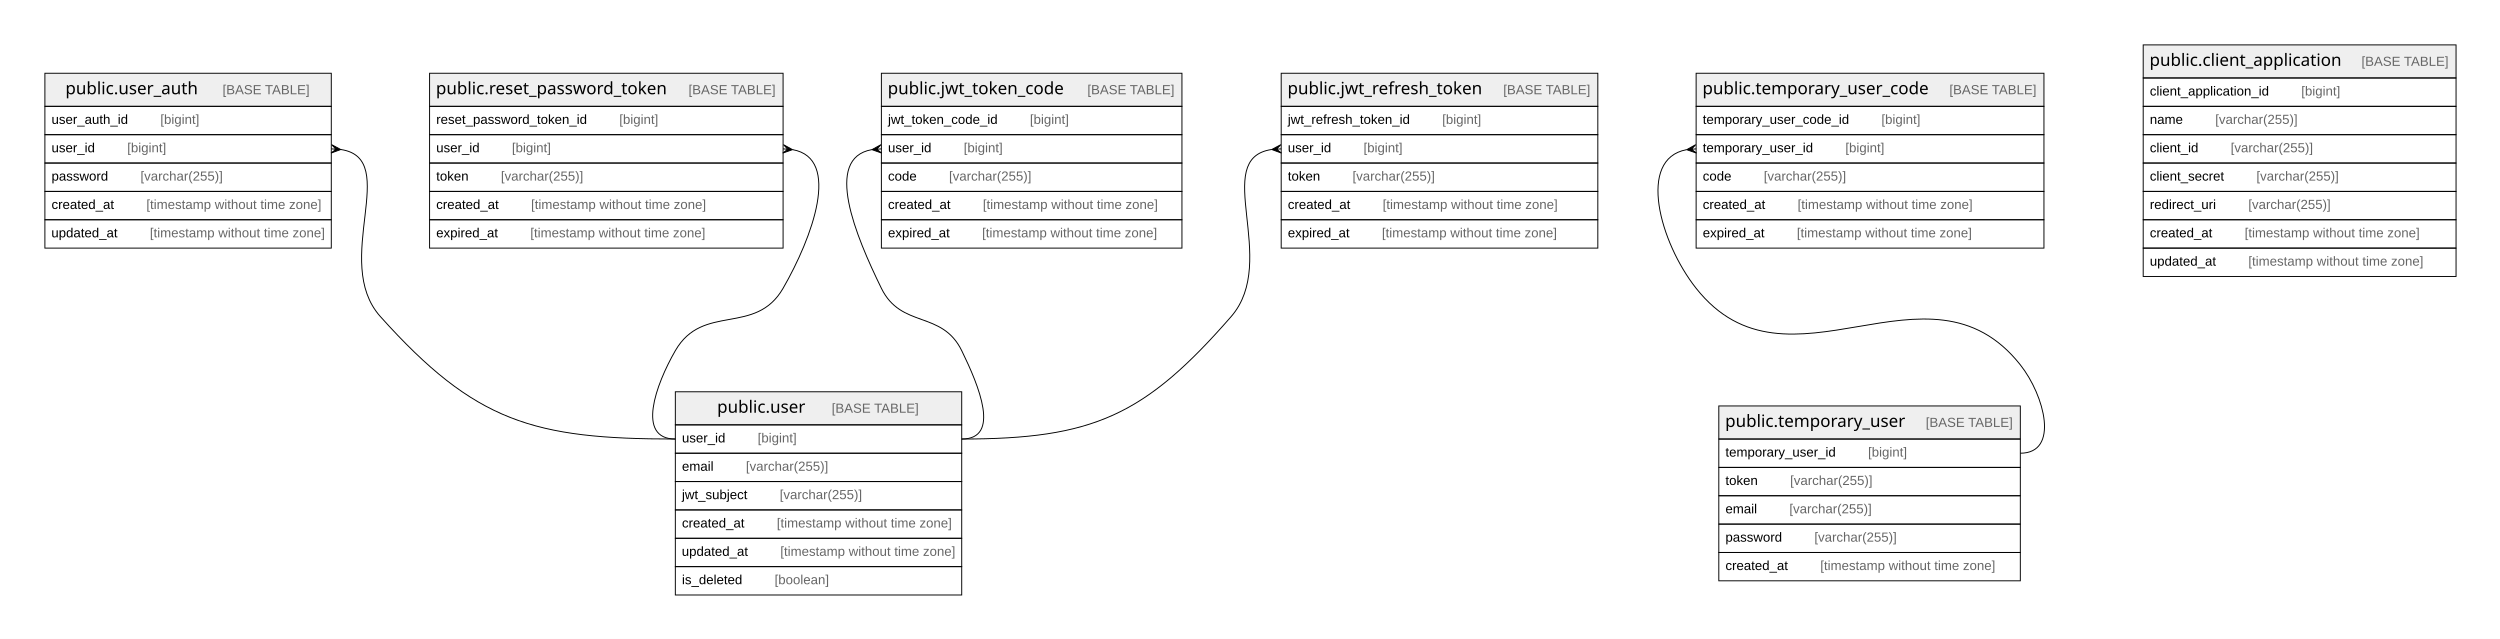
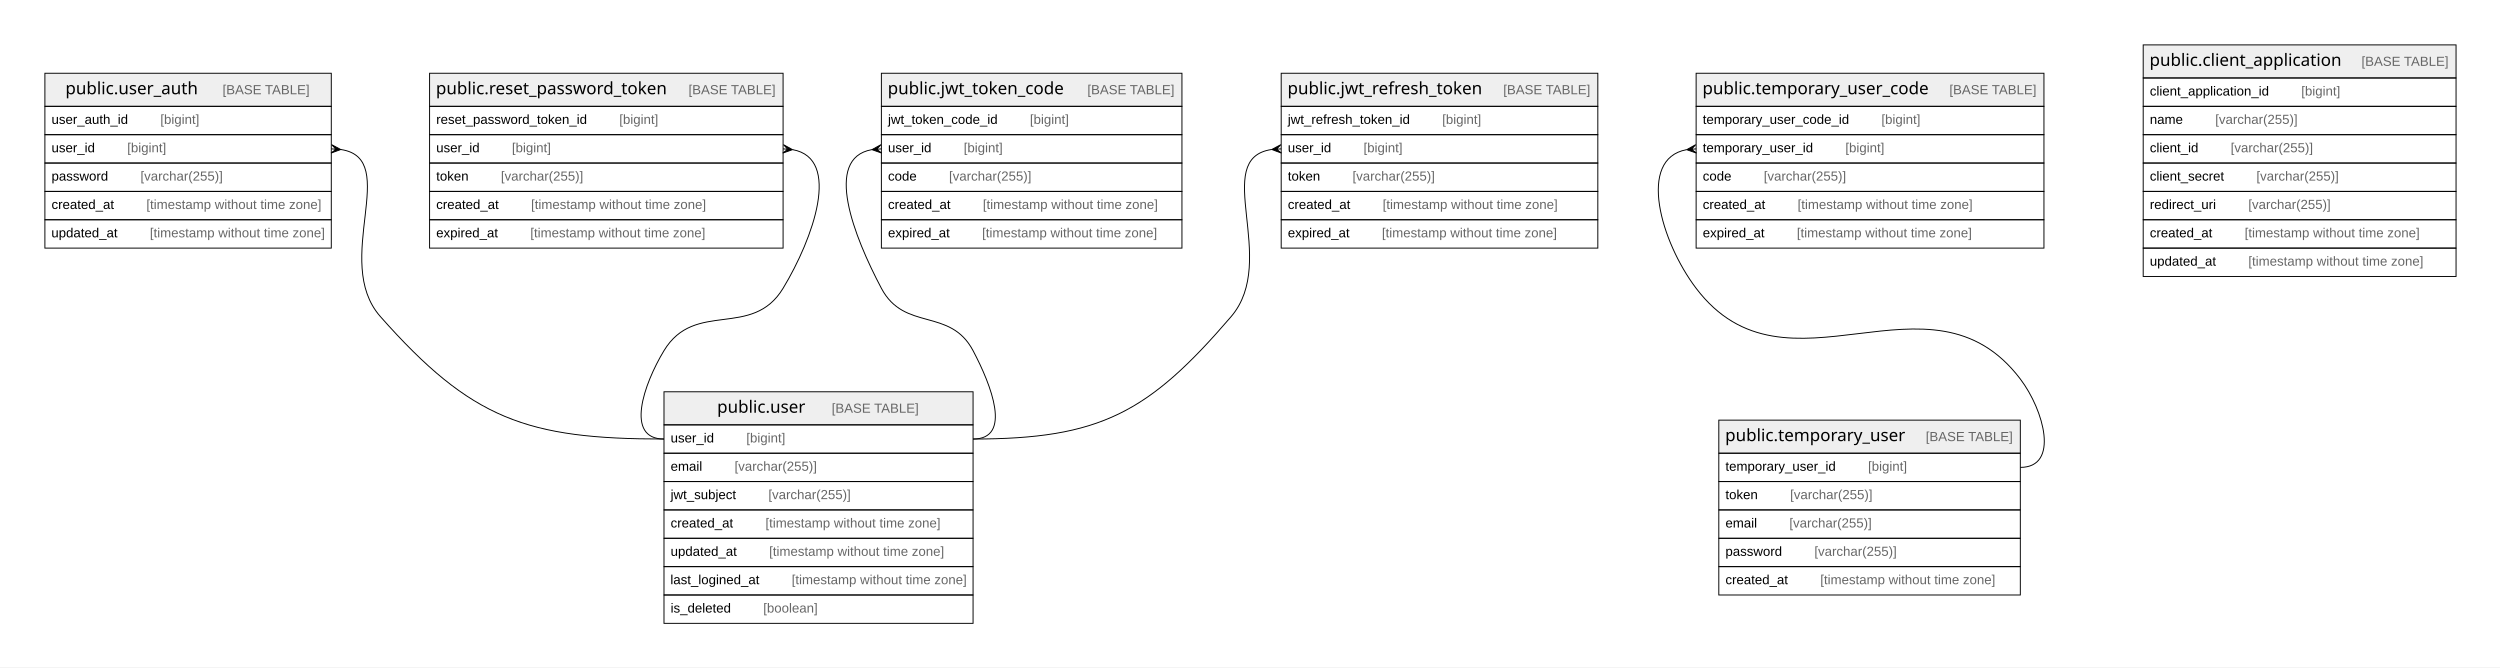
- <svg xmlns="http://www.w3.org/2000/svg" width="2645pt" height="676pt" viewBox="0.00 0.00 2645.00 676.00">
-   <g id="graph0" class="graph" transform="scale(1 1) rotate(0) translate(4 672)">
-     <polygon fill="#ffffff" stroke="transparent" points="-4,4 -4,-672 2641,-672 2641,4 -4,4" />
+ <svg xmlns="http://www.w3.org/2000/svg" width="2645pt" height="706pt" viewBox="0.00 0.00 2645.00 706.00">
+   <g id="graph0" class="graph" transform="scale(1 1) rotate(0) translate(4 702)">
+     <polygon fill="#ffffff" stroke="transparent" points="-4,4 -4,-702 2641,-702 2641,4 -4,4" />
    <g id="node1" class="node">
-       <polygon fill="#efefef" stroke="transparent" points="710.5,-222.5 710.5,-257.5 1013.5,-257.5 1013.5,-222.5 710.5,-222.5" />
-       <polygon fill="none" stroke="#000000" points="710.5,-222.5 710.5,-257.5 1013.5,-257.5 1013.5,-222.5 710.5,-222.5" />
-       <text text-anchor="start" x="754.709" y="-235.3" font-family="Arial Bold" font-size="18.00" fill="#000000">public.user</text>
-       <text text-anchor="start" x="841.723" y="-235.3" font-family="Arial" font-size="14.00" fill="#000000">    </text>
-       <text text-anchor="start" x="875.928" y="-235.3" font-family="Arial" font-size="14.00" fill="#666666">[BASE TABLE]</text>
-       <polygon fill="none" stroke="#000000" points="710.5,-192.5 710.5,-222.5 1013.5,-222.5 1013.5,-192.5 710.5,-192.5" />
-       <text text-anchor="start" x="717.5" y="-203.9" font-family="Arial" font-size="14.00" fill="#000000">user_id    </text>
-       <text text-anchor="start" x="797.602" y="-203.9" font-family="Arial" font-size="14.00" fill="#666666">[bigint]</text>
-       <polygon fill="none" stroke="#000000" points="710.5,-162.5 710.5,-192.5 1013.5,-192.5 1013.5,-162.5 710.5,-162.5" />
-       <text text-anchor="start" x="717.5" y="-173.9" font-family="Arial" font-size="14.00" fill="#000000">email    </text>
-       <text text-anchor="start" x="785.144" y="-173.9" font-family="Arial" font-size="14.00" fill="#666666">[varchar(255)]</text>
-       <polygon fill="none" stroke="#000000" points="710.5,-132.5 710.5,-162.5 1013.5,-162.5 1013.5,-132.5 710.5,-132.5" />
-       <text text-anchor="start" x="717.5" y="-143.9" font-family="Arial" font-size="14.00" fill="#000000">jwt_subject    </text>
-       <text text-anchor="start" x="820.936" y="-143.9" font-family="Arial" font-size="14.00" fill="#666666">[varchar(255)]</text>
-       <polygon fill="none" stroke="#000000" points="710.5,-102.5 710.5,-132.5 1013.5,-132.5 1013.5,-102.5 710.5,-102.5" />
-       <text text-anchor="start" x="717.5" y="-113.9" font-family="Arial" font-size="14.00" fill="#000000">created_at    </text>
-       <text text-anchor="start" x="817.842" y="-113.9" font-family="Arial" font-size="14.00" fill="#666666">[timestamp without time zone]</text>
-       <polygon fill="none" stroke="#000000" points="710.5,-72.5 710.5,-102.5 1013.5,-102.5 1013.5,-72.5 710.5,-72.5" />
-       <text text-anchor="start" x="717.307" y="-83.9" font-family="Arial" font-size="14.00" fill="#000000">updated_at    </text>
-       <text text-anchor="start" x="821.553" y="-83.9" font-family="Arial" font-size="14.00" fill="#666666">[timestamp without time zone]</text>
-       <polygon fill="none" stroke="#000000" points="710.5,-42.5 710.5,-72.5 1013.5,-72.5 1013.5,-42.5 710.5,-42.5" />
-       <text text-anchor="start" x="717.5" y="-53.9" font-family="Arial" font-size="14.00" fill="#000000">is_deleted    </text>
-       <text text-anchor="start" x="815.504" y="-53.9" font-family="Arial" font-size="14.00" fill="#666666">[boolean]</text>
+       <polygon fill="#efefef" stroke="transparent" points="698.5,-252.5 698.5,-287.5 1025.5,-287.5 1025.5,-252.5 698.5,-252.5" />
+       <polygon fill="none" stroke="#000000" points="698.5,-252.5 698.5,-287.5 1025.5,-287.5 1025.5,-252.5 698.5,-252.5" />
+       <text text-anchor="start" x="754.709" y="-265.3" font-family="Arial Bold" font-size="18.00" fill="#000000">public.user</text>
+       <text text-anchor="start" x="841.723" y="-265.3" font-family="Arial" font-size="14.00" fill="#000000">    </text>
+       <text text-anchor="start" x="875.928" y="-265.3" font-family="Arial" font-size="14.00" fill="#666666">[BASE TABLE]</text>
+       <polygon fill="none" stroke="#000000" points="698.5,-222.5 698.5,-252.5 1025.5,-252.5 1025.5,-222.5 698.5,-222.5" />
+       <text text-anchor="start" x="705.5" y="-233.9" font-family="Arial" font-size="14.00" fill="#000000">user_id    </text>
+       <text text-anchor="start" x="785.602" y="-233.9" font-family="Arial" font-size="14.00" fill="#666666">[bigint]</text>
+       <polygon fill="none" stroke="#000000" points="698.5,-192.5 698.5,-222.5 1025.5,-222.5 1025.5,-192.5 698.5,-192.5" />
+       <text text-anchor="start" x="705.5" y="-203.9" font-family="Arial" font-size="14.00" fill="#000000">email    </text>
+       <text text-anchor="start" x="773.144" y="-203.9" font-family="Arial" font-size="14.00" fill="#666666">[varchar(255)]</text>
+       <polygon fill="none" stroke="#000000" points="698.5,-162.5 698.5,-192.5 1025.5,-192.5 1025.5,-162.5 698.5,-162.5" />
+       <text text-anchor="start" x="705.5" y="-173.9" font-family="Arial" font-size="14.00" fill="#000000">jwt_subject    </text>
+       <text text-anchor="start" x="808.936" y="-173.9" font-family="Arial" font-size="14.00" fill="#666666">[varchar(255)]</text>
+       <polygon fill="none" stroke="#000000" points="698.5,-132.5 698.5,-162.5 1025.5,-162.5 1025.5,-132.5 698.5,-132.5" />
+       <text text-anchor="start" x="705.5" y="-143.9" font-family="Arial" font-size="14.00" fill="#000000">created_at    </text>
+       <text text-anchor="start" x="805.842" y="-143.9" font-family="Arial" font-size="14.00" fill="#666666">[timestamp without time zone]</text>
+       <polygon fill="none" stroke="#000000" points="698.5,-102.5 698.5,-132.5 1025.5,-132.5 1025.5,-102.5 698.5,-102.5" />
+       <text text-anchor="start" x="705.5" y="-113.9" font-family="Arial" font-size="14.00" fill="#000000">updated_at    </text>
+       <text text-anchor="start" x="809.747" y="-113.9" font-family="Arial" font-size="14.00" fill="#666666">[timestamp without time zone]</text>
+       <polygon fill="none" stroke="#000000" points="698.5,-72.5 698.5,-102.5 1025.5,-102.5 1025.5,-72.5 698.5,-72.5" />
+       <text text-anchor="start" x="705.255" y="-83.9" font-family="Arial" font-size="14.00" fill="#000000">last_logined_at    </text>
+       <text text-anchor="start" x="833.605" y="-83.9" font-family="Arial" font-size="14.00" fill="#666666">[timestamp without time zone]</text>
+       <polygon fill="none" stroke="#000000" points="698.5,-42.5 698.5,-72.5 1025.5,-72.5 1025.5,-42.5 698.5,-42.5" />
+       <text text-anchor="start" x="705.5" y="-53.9" font-family="Arial" font-size="14.00" fill="#000000">is_deleted    </text>
+       <text text-anchor="start" x="803.504" y="-53.9" font-family="Arial" font-size="14.00" fill="#666666">[boolean]</text>
    </g>
    <g id="node2" class="node">
-       <polygon fill="#efefef" stroke="transparent" points="43.5,-559.5 43.5,-594.5 346.5,-594.5 346.5,-559.5 43.5,-559.5" />
-       <polygon fill="none" stroke="#000000" points="43.5,-559.5 43.5,-594.5 346.5,-594.5 346.5,-559.5 43.5,-559.5" />
-       <text text-anchor="start" x="65.196" y="-572.3" font-family="Arial Bold" font-size="18.00" fill="#000000">public.user_auth</text>
-       <text text-anchor="start" x="197.236" y="-572.3" font-family="Arial" font-size="14.00" fill="#000000">    </text>
-       <text text-anchor="start" x="231.441" y="-572.3" font-family="Arial" font-size="14.00" fill="#666666">[BASE TABLE]</text>
+       <polygon fill="#efefef" stroke="transparent" points="43.5,-589.5 43.5,-624.5 346.5,-624.5 346.5,-589.5 43.5,-589.5" />
+       <polygon fill="none" stroke="#000000" points="43.5,-589.5 43.5,-624.5 346.5,-624.5 346.5,-589.5 43.5,-589.5" />
+       <text text-anchor="start" x="65.196" y="-602.3" font-family="Arial Bold" font-size="18.00" fill="#000000">public.user_auth</text>
+       <text text-anchor="start" x="197.236" y="-602.3" font-family="Arial" font-size="14.00" fill="#000000">    </text>
+       <text text-anchor="start" x="231.441" y="-602.3" font-family="Arial" font-size="14.00" fill="#666666">[BASE TABLE]</text>
+       <polygon fill="none" stroke="#000000" points="43.5,-559.5 43.5,-589.5 346.5,-589.5 346.5,-559.5 43.5,-559.5" />
+       <text text-anchor="start" x="50.5" y="-570.9" font-family="Arial" font-size="14.00" fill="#000000">user_auth_id    </text>
+       <text text-anchor="start" x="165.623" y="-570.9" font-family="Arial" font-size="14.00" fill="#666666">[bigint]</text>
      <polygon fill="none" stroke="#000000" points="43.5,-529.5 43.5,-559.5 346.5,-559.5 346.5,-529.5 43.5,-529.5" />
-       <text text-anchor="start" x="50.5" y="-540.9" font-family="Arial" font-size="14.00" fill="#000000">user_auth_id    </text>
-       <text text-anchor="start" x="165.623" y="-540.9" font-family="Arial" font-size="14.00" fill="#666666">[bigint]</text>
+       <text text-anchor="start" x="50.5" y="-540.9" font-family="Arial" font-size="14.00" fill="#000000">user_id    </text>
+       <text text-anchor="start" x="130.602" y="-540.9" font-family="Arial" font-size="14.00" fill="#666666">[bigint]</text>
      <polygon fill="none" stroke="#000000" points="43.5,-499.5 43.5,-529.5 346.5,-529.5 346.5,-499.5 43.5,-499.5" />
-       <text text-anchor="start" x="50.5" y="-510.9" font-family="Arial" font-size="14.00" fill="#000000">user_id    </text>
-       <text text-anchor="start" x="130.602" y="-510.9" font-family="Arial" font-size="14.00" fill="#666666">[bigint]</text>
+       <text text-anchor="start" x="50.5" y="-510.9" font-family="Arial" font-size="14.00" fill="#000000">password    </text>
+       <text text-anchor="start" x="144.602" y="-510.9" font-family="Arial" font-size="14.00" fill="#666666">[varchar(255)]</text>
      <polygon fill="none" stroke="#000000" points="43.5,-469.5 43.5,-499.5 346.5,-499.5 346.5,-469.5 43.5,-469.5" />
-       <text text-anchor="start" x="50.5" y="-480.9" font-family="Arial" font-size="14.00" fill="#000000">password    </text>
-       <text text-anchor="start" x="144.602" y="-480.9" font-family="Arial" font-size="14.00" fill="#666666">[varchar(255)]</text>
+       <text text-anchor="start" x="50.5" y="-480.9" font-family="Arial" font-size="14.00" fill="#000000">created_at    </text>
+       <text text-anchor="start" x="150.842" y="-480.9" font-family="Arial" font-size="14.00" fill="#666666">[timestamp without time zone]</text>
      <polygon fill="none" stroke="#000000" points="43.5,-439.5 43.5,-469.5 346.5,-469.5 346.5,-439.5 43.5,-439.5" />
-       <text text-anchor="start" x="50.5" y="-450.9" font-family="Arial" font-size="14.00" fill="#000000">created_at    </text>
-       <text text-anchor="start" x="150.842" y="-450.9" font-family="Arial" font-size="14.00" fill="#666666">[timestamp without time zone]</text>
-       <polygon fill="none" stroke="#000000" points="43.5,-409.5 43.5,-439.5 346.5,-439.5 346.5,-409.5 43.5,-409.5" />
-       <text text-anchor="start" x="50.306" y="-420.9" font-family="Arial" font-size="14.00" fill="#000000">updated_at    </text>
-       <text text-anchor="start" x="154.553" y="-420.9" font-family="Arial" font-size="14.00" fill="#666666">[timestamp without time zone]</text>
+       <text text-anchor="start" x="50.306" y="-450.9" font-family="Arial" font-size="14.00" fill="#000000">updated_at    </text>
+       <text text-anchor="start" x="154.553" y="-450.9" font-family="Arial" font-size="14.00" fill="#666666">[timestamp without time zone]</text>
    </g>
    <g id="edge1" class="edge">
-       <path fill="none" stroke="#000000" d="M356.593,-513.811C421.342,-504.162 346.074,-395.443 398.5,-337 498.753,-225.24 560.363,-207.5 710.5,-207.5" />
-       <polygon fill="#000000" stroke="#000000" points="356.477,-513.819 346.194,-510.01 351.488,-514.16 346.5,-514.5 346.5,-514.5 346.5,-514.5 351.488,-514.16 346.806,-518.99 356.477,-513.819 356.477,-513.819" />
+       <path fill="none" stroke="#000000" d="M356.596,-543.814C421.379,-534.195 346.487,-425.811 398.5,-367 494.71,-258.216 553.275,-237.5 698.5,-237.5" />
+       <polygon fill="#000000" stroke="#000000" points="356.477,-543.822 346.195,-540.01 351.488,-544.161 346.5,-544.5 346.5,-544.5 346.5,-544.5 351.488,-544.161 346.805,-548.99 356.477,-543.822 356.477,-543.822" />
    </g>
    <g id="node3" class="node">
-       <polygon fill="#efefef" stroke="transparent" points="1814.5,-207.5 1814.5,-242.5 2133.5,-242.5 2133.5,-207.5 1814.5,-207.5" />
-       <polygon fill="none" stroke="#000000" points="1814.5,-207.5 1814.5,-242.5 2133.5,-242.5 2133.5,-207.5 1814.5,-207.5" />
-       <text text-anchor="start" x="1821.204" y="-220.3" font-family="Arial Bold" font-size="18.00" fill="#000000">public.temporary_user</text>
-       <text text-anchor="start" x="1999.228" y="-220.3" font-family="Arial" font-size="14.00" fill="#000000">    </text>
-       <text text-anchor="start" x="2033.433" y="-220.3" font-family="Arial" font-size="14.00" fill="#666666">[BASE TABLE]</text>
-       <polygon fill="none" stroke="#000000" points="1814.5,-177.5 1814.5,-207.5 2133.5,-207.5 2133.5,-177.5 1814.5,-177.5" />
-       <text text-anchor="start" x="1821.5" y="-188.9" font-family="Arial" font-size="14.00" fill="#000000">temporary_user_id    </text>
-       <text text-anchor="start" x="1972.388" y="-188.9" font-family="Arial" font-size="14.00" fill="#666666">[bigint]</text>
-       <polygon fill="none" stroke="#000000" points="1814.5,-147.5 1814.5,-177.5 2133.5,-177.5 2133.5,-147.5 1814.5,-147.5" />
-       <text text-anchor="start" x="1821.5" y="-158.9" font-family="Arial" font-size="14.00" fill="#000000">token    </text>
-       <text text-anchor="start" x="1889.943" y="-158.9" font-family="Arial" font-size="14.00" fill="#666666">[varchar(255)]</text>
-       <polygon fill="none" stroke="#000000" points="1814.5,-117.5 1814.5,-147.5 2133.5,-147.5 2133.5,-117.5 1814.5,-117.5" />
-       <text text-anchor="start" x="1821.5" y="-128.9" font-family="Arial" font-size="14.00" fill="#000000">email    </text>
-       <text text-anchor="start" x="1889.144" y="-128.9" font-family="Arial" font-size="14.00" fill="#666666">[varchar(255)]</text>
-       <polygon fill="none" stroke="#000000" points="1814.5,-87.5 1814.5,-117.5 2133.5,-117.5 2133.5,-87.5 1814.5,-87.5" />
-       <text text-anchor="start" x="1821.5" y="-98.9" font-family="Arial" font-size="14.00" fill="#000000">password    </text>
-       <text text-anchor="start" x="1915.602" y="-98.9" font-family="Arial" font-size="14.00" fill="#666666">[varchar(255)]</text>
-       <polygon fill="none" stroke="#000000" points="1814.5,-57.5 1814.5,-87.5 2133.5,-87.5 2133.5,-57.5 1814.5,-57.5" />
-       <text text-anchor="start" x="1821.5" y="-68.9" font-family="Arial" font-size="14.00" fill="#000000">created_at    </text>
-       <text text-anchor="start" x="1921.842" y="-68.9" font-family="Arial" font-size="14.00" fill="#666666">[timestamp without time zone]</text>
+       <polygon fill="#efefef" stroke="transparent" points="1814.5,-222.5 1814.5,-257.5 2133.5,-257.5 2133.5,-222.5 1814.5,-222.5" />
+       <polygon fill="none" stroke="#000000" points="1814.5,-222.5 1814.5,-257.5 2133.5,-257.5 2133.5,-222.5 1814.5,-222.5" />
+       <text text-anchor="start" x="1821.204" y="-235.3" font-family="Arial Bold" font-size="18.00" fill="#000000">public.temporary_user</text>
+       <text text-anchor="start" x="1999.228" y="-235.3" font-family="Arial" font-size="14.00" fill="#000000">    </text>
+       <text text-anchor="start" x="2033.433" y="-235.3" font-family="Arial" font-size="14.00" fill="#666666">[BASE TABLE]</text>
+       <polygon fill="none" stroke="#000000" points="1814.5,-192.5 1814.5,-222.5 2133.5,-222.5 2133.5,-192.5 1814.5,-192.5" />
+       <text text-anchor="start" x="1821.5" y="-203.9" font-family="Arial" font-size="14.00" fill="#000000">temporary_user_id    </text>
+       <text text-anchor="start" x="1972.388" y="-203.9" font-family="Arial" font-size="14.00" fill="#666666">[bigint]</text>
+       <polygon fill="none" stroke="#000000" points="1814.5,-162.5 1814.5,-192.5 2133.5,-192.5 2133.5,-162.5 1814.5,-162.5" />
+       <text text-anchor="start" x="1821.5" y="-173.9" font-family="Arial" font-size="14.00" fill="#000000">token    </text>
+       <text text-anchor="start" x="1889.943" y="-173.9" font-family="Arial" font-size="14.00" fill="#666666">[varchar(255)]</text>
+       <polygon fill="none" stroke="#000000" points="1814.5,-132.5 1814.5,-162.5 2133.5,-162.5 2133.5,-132.5 1814.5,-132.5" />
+       <text text-anchor="start" x="1821.5" y="-143.9" font-family="Arial" font-size="14.00" fill="#000000">email    </text>
+       <text text-anchor="start" x="1889.144" y="-143.9" font-family="Arial" font-size="14.00" fill="#666666">[varchar(255)]</text>
+       <polygon fill="none" stroke="#000000" points="1814.5,-102.5 1814.5,-132.5 2133.5,-132.5 2133.5,-102.5 1814.5,-102.5" />
+       <text text-anchor="start" x="1821.5" y="-113.9" font-family="Arial" font-size="14.00" fill="#000000">password    </text>
+       <text text-anchor="start" x="1915.602" y="-113.9" font-family="Arial" font-size="14.00" fill="#666666">[varchar(255)]</text>
+       <polygon fill="none" stroke="#000000" points="1814.5,-72.5 1814.5,-102.5 2133.5,-102.5 2133.5,-72.5 1814.5,-72.5" />
+       <text text-anchor="start" x="1821.5" y="-83.9" font-family="Arial" font-size="14.00" fill="#000000">created_at    </text>
+       <text text-anchor="start" x="1921.842" y="-83.9" font-family="Arial" font-size="14.00" fill="#666666">[timestamp without time zone]</text>
    </g>
    <g id="node4" class="node">
-       <polygon fill="#efefef" stroke="transparent" points="1790.5,-559.5 1790.5,-594.5 2158.5,-594.5 2158.5,-559.5 1790.5,-559.5" />
-       <polygon fill="none" stroke="#000000" points="1790.5,-559.5 1790.5,-594.5 2158.5,-594.5 2158.5,-559.5 1790.5,-559.5" />
-       <text text-anchor="start" x="1797.192" y="-572.3" font-family="Arial Bold" font-size="18.00" fill="#000000">public.temporary_user_code</text>
-       <text text-anchor="start" x="2024.24" y="-572.3" font-family="Arial" font-size="14.00" fill="#000000">    </text>
-       <text text-anchor="start" x="2058.445" y="-572.3" font-family="Arial" font-size="14.00" fill="#666666">[BASE TABLE]</text>
+       <polygon fill="#efefef" stroke="transparent" points="1790.5,-589.5 1790.5,-624.5 2158.5,-624.5 2158.5,-589.5 1790.5,-589.5" />
+       <polygon fill="none" stroke="#000000" points="1790.5,-589.5 1790.5,-624.5 2158.5,-624.5 2158.5,-589.5 1790.5,-589.5" />
+       <text text-anchor="start" x="1797.192" y="-602.3" font-family="Arial Bold" font-size="18.00" fill="#000000">public.temporary_user_code</text>
+       <text text-anchor="start" x="2024.24" y="-602.3" font-family="Arial" font-size="14.00" fill="#000000">    </text>
+       <text text-anchor="start" x="2058.445" y="-602.3" font-family="Arial" font-size="14.00" fill="#666666">[BASE TABLE]</text>
+       <polygon fill="none" stroke="#000000" points="1790.5,-559.5 1790.5,-589.5 2158.5,-589.5 2158.5,-559.5 1790.5,-559.5" />
+       <text text-anchor="start" x="1797.5" y="-570.9" font-family="Arial" font-size="14.00" fill="#000000">temporary_user_code_id    </text>
+       <text text-anchor="start" x="1986.518" y="-570.9" font-family="Arial" font-size="14.00" fill="#666666">[bigint]</text>
      <polygon fill="none" stroke="#000000" points="1790.5,-529.5 1790.5,-559.5 2158.5,-559.5 2158.5,-529.5 1790.5,-529.5" />
-       <text text-anchor="start" x="1797.5" y="-540.9" font-family="Arial" font-size="14.00" fill="#000000">temporary_user_code_id    </text>
-       <text text-anchor="start" x="1986.518" y="-540.9" font-family="Arial" font-size="14.00" fill="#666666">[bigint]</text>
+       <text text-anchor="start" x="1797.5" y="-540.9" font-family="Arial" font-size="14.00" fill="#000000">temporary_user_id    </text>
+       <text text-anchor="start" x="1948.388" y="-540.9" font-family="Arial" font-size="14.00" fill="#666666">[bigint]</text>
      <polygon fill="none" stroke="#000000" points="1790.5,-499.5 1790.5,-529.5 2158.5,-529.5 2158.5,-499.5 1790.5,-499.5" />
-       <text text-anchor="start" x="1797.5" y="-510.9" font-family="Arial" font-size="14.00" fill="#000000">temporary_user_id    </text>
-       <text text-anchor="start" x="1948.388" y="-510.9" font-family="Arial" font-size="14.00" fill="#666666">[bigint]</text>
+       <text text-anchor="start" x="1797.5" y="-510.9" font-family="Arial" font-size="14.00" fill="#000000">code    </text>
+       <text text-anchor="start" x="1862.053" y="-510.9" font-family="Arial" font-size="14.00" fill="#666666">[varchar(255)]</text>
      <polygon fill="none" stroke="#000000" points="1790.5,-469.5 1790.5,-499.5 2158.5,-499.5 2158.5,-469.5 1790.5,-469.5" />
-       <text text-anchor="start" x="1797.5" y="-480.9" font-family="Arial" font-size="14.00" fill="#000000">code    </text>
-       <text text-anchor="start" x="1862.053" y="-480.9" font-family="Arial" font-size="14.00" fill="#666666">[varchar(255)]</text>
+       <text text-anchor="start" x="1797.5" y="-480.9" font-family="Arial" font-size="14.00" fill="#000000">created_at    </text>
+       <text text-anchor="start" x="1897.842" y="-480.9" font-family="Arial" font-size="14.00" fill="#666666">[timestamp without time zone]</text>
      <polygon fill="none" stroke="#000000" points="1790.5,-439.5 1790.5,-469.5 2158.5,-469.5 2158.5,-439.5 1790.5,-439.5" />
-       <text text-anchor="start" x="1797.5" y="-450.9" font-family="Arial" font-size="14.00" fill="#000000">created_at    </text>
-       <text text-anchor="start" x="1897.842" y="-450.9" font-family="Arial" font-size="14.00" fill="#666666">[timestamp without time zone]</text>
-       <polygon fill="none" stroke="#000000" points="1790.5,-409.5 1790.5,-439.5 2158.5,-439.5 2158.5,-409.5 1790.5,-409.5" />
-       <text text-anchor="start" x="1797.5" y="-420.9" font-family="Arial" font-size="14.00" fill="#000000">expired_at    </text>
-       <text text-anchor="start" x="1897.058" y="-420.9" font-family="Arial" font-size="14.00" fill="#666666">[timestamp without time zone]</text>
+       <text text-anchor="start" x="1797.5" y="-450.9" font-family="Arial" font-size="14.00" fill="#000000">expired_at    </text>
+       <text text-anchor="start" x="1897.058" y="-450.9" font-family="Arial" font-size="14.00" fill="#666666">[timestamp without time zone]</text>
    </g>
    <g id="edge2" class="edge">
-       <path fill="none" stroke="#000000" d="M1780.217,-513.601C1727.813,-503.758 1752.123,-415.495 1790.5,-367 1887.702,-244.17 2036.298,-408.83 2133.5,-286 2159.287,-253.414 2175.056,-192.5 2133.5,-192.5" />
-       <polygon fill="#000000" stroke="#000000" points="1780.538,-513.629 1790.108,-518.983 1785.519,-514.064 1790.5,-514.5 1790.5,-514.5 1790.5,-514.5 1785.519,-514.064 1790.892,-510.017 1780.538,-513.629 1780.538,-513.629" />
+       <path fill="none" stroke="#000000" d="M1780.227,-543.608C1727.927,-533.846 1753.126,-446.271 1790.5,-397 1886.17,-270.877 2037.83,-427.123 2133.5,-301 2158.614,-267.892 2175.056,-207.5 2133.5,-207.5" />
+       <polygon fill="#000000" stroke="#000000" points="1780.537,-543.635 1790.111,-548.983 1785.519,-544.067 1790.5,-544.5 1790.5,-544.5 1790.5,-544.5 1785.519,-544.067 1790.889,-540.017 1780.537,-543.635 1780.537,-543.635" />
    </g>
    <g id="node5" class="node">
-       <polygon fill="#efefef" stroke="transparent" points="450.5,-559.5 450.5,-594.5 824.5,-594.5 824.5,-559.5 450.5,-559.5" />
-       <polygon fill="none" stroke="#000000" points="450.5,-559.5 450.5,-594.5 824.5,-594.5 824.5,-559.5 450.5,-559.5" />
-       <text text-anchor="start" x="457.186" y="-572.3" font-family="Arial Bold" font-size="18.00" fill="#000000">public.reset_password_token</text>
-       <text text-anchor="start" x="690.246" y="-572.3" font-family="Arial" font-size="14.00" fill="#000000">    </text>
-       <text text-anchor="start" x="724.451" y="-572.3" font-family="Arial" font-size="14.00" fill="#666666">[BASE TABLE]</text>
+       <polygon fill="#efefef" stroke="transparent" points="450.5,-589.5 450.5,-624.5 824.5,-624.5 824.5,-589.5 450.5,-589.5" />
+       <polygon fill="none" stroke="#000000" points="450.5,-589.5 450.5,-624.5 824.5,-624.5 824.5,-589.5 450.5,-589.5" />
+       <text text-anchor="start" x="457.186" y="-602.3" font-family="Arial Bold" font-size="18.00" fill="#000000">public.reset_password_token</text>
+       <text text-anchor="start" x="690.246" y="-602.3" font-family="Arial" font-size="14.00" fill="#000000">    </text>
+       <text text-anchor="start" x="724.451" y="-602.3" font-family="Arial" font-size="14.00" fill="#666666">[BASE TABLE]</text>
+       <polygon fill="none" stroke="#000000" points="450.5,-559.5 450.5,-589.5 824.5,-589.5 824.5,-559.5 450.5,-559.5" />
+       <text text-anchor="start" x="457.5" y="-570.9" font-family="Arial" font-size="14.00" fill="#000000">reset_password_token_id    </text>
+       <text text-anchor="start" x="651.194" y="-570.9" font-family="Arial" font-size="14.00" fill="#666666">[bigint]</text>
      <polygon fill="none" stroke="#000000" points="450.5,-529.5 450.5,-559.5 824.5,-559.5 824.5,-529.5 450.5,-529.5" />
-       <text text-anchor="start" x="457.5" y="-540.9" font-family="Arial" font-size="14.00" fill="#000000">reset_password_token_id    </text>
-       <text text-anchor="start" x="651.194" y="-540.9" font-family="Arial" font-size="14.00" fill="#666666">[bigint]</text>
+       <text text-anchor="start" x="457.5" y="-540.9" font-family="Arial" font-size="14.00" fill="#000000">user_id    </text>
+       <text text-anchor="start" x="537.602" y="-540.9" font-family="Arial" font-size="14.00" fill="#666666">[bigint]</text>
      <polygon fill="none" stroke="#000000" points="450.5,-499.5 450.5,-529.5 824.5,-529.5 824.5,-499.5 450.5,-499.5" />
-       <text text-anchor="start" x="457.5" y="-510.9" font-family="Arial" font-size="14.00" fill="#000000">user_id    </text>
-       <text text-anchor="start" x="537.602" y="-510.9" font-family="Arial" font-size="14.00" fill="#666666">[bigint]</text>
+       <text text-anchor="start" x="457.5" y="-510.9" font-family="Arial" font-size="14.00" fill="#000000">token    </text>
+       <text text-anchor="start" x="525.943" y="-510.9" font-family="Arial" font-size="14.00" fill="#666666">[varchar(255)]</text>
      <polygon fill="none" stroke="#000000" points="450.5,-469.5 450.5,-499.5 824.5,-499.5 824.5,-469.5 450.5,-469.5" />
-       <text text-anchor="start" x="457.5" y="-480.9" font-family="Arial" font-size="14.00" fill="#000000">token    </text>
-       <text text-anchor="start" x="525.943" y="-480.9" font-family="Arial" font-size="14.00" fill="#666666">[varchar(255)]</text>
+       <text text-anchor="start" x="457.5" y="-480.9" font-family="Arial" font-size="14.00" fill="#000000">created_at    </text>
+       <text text-anchor="start" x="557.842" y="-480.9" font-family="Arial" font-size="14.00" fill="#666666">[timestamp without time zone]</text>
      <polygon fill="none" stroke="#000000" points="450.5,-439.5 450.5,-469.5 824.5,-469.5 824.5,-439.5 450.5,-439.5" />
-       <text text-anchor="start" x="457.5" y="-450.9" font-family="Arial" font-size="14.00" fill="#000000">created_at    </text>
-       <text text-anchor="start" x="557.842" y="-450.9" font-family="Arial" font-size="14.00" fill="#666666">[timestamp without time zone]</text>
-       <polygon fill="none" stroke="#000000" points="450.5,-409.5 450.5,-439.5 824.5,-439.5 824.5,-409.5 450.5,-409.5" />
-       <text text-anchor="start" x="457.5" y="-420.9" font-family="Arial" font-size="14.00" fill="#000000">expired_at    </text>
-       <text text-anchor="start" x="557.058" y="-420.9" font-family="Arial" font-size="14.00" fill="#666666">[timestamp without time zone]</text>
+       <text text-anchor="start" x="457.5" y="-450.9" font-family="Arial" font-size="14.00" fill="#000000">expired_at    </text>
+       <text text-anchor="start" x="557.058" y="-450.9" font-family="Arial" font-size="14.00" fill="#666666">[timestamp without time zone]</text>
    </g>
    <g id="edge3" class="edge">
-       <path fill="none" stroke="#000000" d="M834.711,-513.65C886.339,-504.333 855.389,-420.576 824.5,-367 795.258,-316.281 739.742,-351.719 710.5,-301 689.744,-264.999 668.944,-207.5 710.5,-207.5" />
-       <polygon fill="#000000" stroke="#000000" points="834.466,-513.67 824.126,-510.015 829.483,-514.085 824.5,-514.5 824.5,-514.5 824.5,-514.5 829.483,-514.085 824.874,-518.985 834.466,-513.67 834.466,-513.67" />
+       <path fill="none" stroke="#000000" d="M834.721,-543.643C886.466,-534.258 856.515,-449.911 824.5,-397 791.773,-342.913 731.227,-385.087 698.5,-331 676.987,-295.446 656.944,-237.5 698.5,-237.5" />
+       <polygon fill="#000000" stroke="#000000" points="834.465,-543.665 824.124,-540.016 829.482,-544.082 824.5,-544.5 824.5,-544.5 824.5,-544.5 829.482,-544.082 824.876,-548.984 834.465,-543.665 834.465,-543.665" />
    </g>
    <g id="node6" class="node">
-       <polygon fill="#efefef" stroke="transparent" points="928.5,-559.5 928.5,-594.5 1246.5,-594.5 1246.5,-559.5 928.5,-559.5" />
-       <polygon fill="none" stroke="#000000" points="928.5,-559.5 928.5,-594.5 1246.5,-594.5 1246.5,-559.5 928.5,-559.5" />
-       <text text-anchor="start" x="935.19" y="-572.3" font-family="Arial Bold" font-size="18.00" fill="#000000">public.jwt_token_code</text>
-       <text text-anchor="start" x="1112.242" y="-572.3" font-family="Arial" font-size="14.00" fill="#000000">    </text>
-       <text text-anchor="start" x="1146.447" y="-572.3" font-family="Arial" font-size="14.00" fill="#666666">[BASE TABLE]</text>
+       <polygon fill="#efefef" stroke="transparent" points="928.5,-589.5 928.5,-624.5 1246.5,-624.5 1246.5,-589.5 928.5,-589.5" />
+       <polygon fill="none" stroke="#000000" points="928.5,-589.5 928.5,-624.5 1246.5,-624.5 1246.5,-589.5 928.5,-589.5" />
+       <text text-anchor="start" x="935.19" y="-602.3" font-family="Arial Bold" font-size="18.00" fill="#000000">public.jwt_token_code</text>
+       <text text-anchor="start" x="1112.242" y="-602.3" font-family="Arial" font-size="14.00" fill="#000000">    </text>
+       <text text-anchor="start" x="1146.447" y="-602.3" font-family="Arial" font-size="14.00" fill="#666666">[BASE TABLE]</text>
+       <polygon fill="none" stroke="#000000" points="928.5,-559.5 928.5,-589.5 1246.5,-589.5 1246.5,-559.5 928.5,-559.5" />
+       <text text-anchor="start" x="935.5" y="-570.9" font-family="Arial" font-size="14.00" fill="#000000">jwt_token_code_id    </text>
+       <text text-anchor="start" x="1085.632" y="-570.9" font-family="Arial" font-size="14.00" fill="#666666">[bigint]</text>
      <polygon fill="none" stroke="#000000" points="928.5,-529.5 928.5,-559.5 1246.5,-559.5 1246.5,-529.5 928.5,-529.5" />
-       <text text-anchor="start" x="935.5" y="-540.9" font-family="Arial" font-size="14.00" fill="#000000">jwt_token_code_id    </text>
-       <text text-anchor="start" x="1085.632" y="-540.9" font-family="Arial" font-size="14.00" fill="#666666">[bigint]</text>
+       <text text-anchor="start" x="935.5" y="-540.9" font-family="Arial" font-size="14.00" fill="#000000">user_id    </text>
+       <text text-anchor="start" x="1015.602" y="-540.9" font-family="Arial" font-size="14.00" fill="#666666">[bigint]</text>
      <polygon fill="none" stroke="#000000" points="928.5,-499.5 928.5,-529.5 1246.5,-529.5 1246.5,-499.5 928.5,-499.5" />
-       <text text-anchor="start" x="935.5" y="-510.9" font-family="Arial" font-size="14.00" fill="#000000">user_id    </text>
-       <text text-anchor="start" x="1015.602" y="-510.9" font-family="Arial" font-size="14.00" fill="#666666">[bigint]</text>
+       <text text-anchor="start" x="935.5" y="-510.9" font-family="Arial" font-size="14.00" fill="#000000">code    </text>
+       <text text-anchor="start" x="1000.053" y="-510.9" font-family="Arial" font-size="14.00" fill="#666666">[varchar(255)]</text>
      <polygon fill="none" stroke="#000000" points="928.5,-469.5 928.5,-499.5 1246.5,-499.5 1246.5,-469.5 928.5,-469.5" />
-       <text text-anchor="start" x="935.5" y="-480.9" font-family="Arial" font-size="14.00" fill="#000000">code    </text>
-       <text text-anchor="start" x="1000.053" y="-480.9" font-family="Arial" font-size="14.00" fill="#666666">[varchar(255)]</text>
+       <text text-anchor="start" x="935.5" y="-480.9" font-family="Arial" font-size="14.00" fill="#000000">created_at    </text>
+       <text text-anchor="start" x="1035.842" y="-480.9" font-family="Arial" font-size="14.00" fill="#666666">[timestamp without time zone]</text>
      <polygon fill="none" stroke="#000000" points="928.5,-439.5 928.5,-469.5 1246.5,-469.5 1246.5,-439.5 928.5,-439.5" />
-       <text text-anchor="start" x="935.5" y="-450.9" font-family="Arial" font-size="14.00" fill="#000000">created_at    </text>
-       <text text-anchor="start" x="1035.842" y="-450.9" font-family="Arial" font-size="14.00" fill="#666666">[timestamp without time zone]</text>
-       <polygon fill="none" stroke="#000000" points="928.5,-409.5 928.5,-439.5 1246.5,-439.5 1246.5,-409.5 928.5,-409.5" />
-       <text text-anchor="start" x="935.5" y="-420.9" font-family="Arial" font-size="14.00" fill="#000000">expired_at    </text>
-       <text text-anchor="start" x="1035.058" y="-420.9" font-family="Arial" font-size="14.00" fill="#666666">[timestamp without time zone]</text>
+       <text text-anchor="start" x="935.5" y="-450.9" font-family="Arial" font-size="14.00" fill="#000000">expired_at    </text>
+       <text text-anchor="start" x="1035.058" y="-450.9" font-family="Arial" font-size="14.00" fill="#666666">[timestamp without time zone]</text>
    </g>
    <g id="edge4" class="edge">
-       <path fill="none" stroke="#000000" d="M918.325,-513.669C867.08,-504.556 901.307,-422.543 928.5,-367 949.531,-324.043 992.469,-343.957 1013.5,-301 1031.773,-263.678 1055.056,-207.5 1013.5,-207.5" />
-       <polygon fill="#000000" stroke="#000000" points="918.533,-513.686 928.134,-518.985 923.517,-514.093 928.5,-514.5 928.5,-514.5 928.5,-514.5 923.517,-514.093 928.866,-510.015 918.533,-513.686 918.533,-513.686" />
+       <path fill="none" stroke="#000000" d="M918.308,-543.66C866.884,-534.456 899.577,-451.662 928.5,-397 952.887,-350.91 1001.113,-377.09 1025.5,-331 1044.935,-294.269 1067.056,-237.5 1025.5,-237.5" />
+       <polygon fill="#000000" stroke="#000000" points="918.534,-543.679 928.13,-548.985 923.517,-544.089 928.5,-544.5 928.5,-544.5 928.5,-544.5 923.517,-544.089 928.87,-540.015 918.534,-543.679 918.534,-543.679" />
    </g>
    <g id="node7" class="node">
-       <polygon fill="#efefef" stroke="transparent" points="1351.5,-559.5 1351.5,-594.5 1686.5,-594.5 1686.5,-559.5 1351.5,-559.5" />
-       <polygon fill="none" stroke="#000000" points="1351.5,-559.5 1351.5,-594.5 1686.5,-594.5 1686.5,-559.5 1351.5,-559.5" />
-       <text text-anchor="start" x="1358.197" y="-572.3" font-family="Arial Bold" font-size="18.00" fill="#000000">public.jwt_refresh_token</text>
-       <text text-anchor="start" x="1552.235" y="-572.3" font-family="Arial" font-size="14.00" fill="#000000">    </text>
-       <text text-anchor="start" x="1586.44" y="-572.3" font-family="Arial" font-size="14.00" fill="#666666">[BASE TABLE]</text>
+       <polygon fill="#efefef" stroke="transparent" points="1351.5,-589.5 1351.5,-624.5 1686.5,-624.5 1686.5,-589.5 1351.5,-589.5" />
+       <polygon fill="none" stroke="#000000" points="1351.5,-589.5 1351.5,-624.5 1686.5,-624.5 1686.5,-589.5 1351.5,-589.5" />
+       <text text-anchor="start" x="1358.197" y="-602.3" font-family="Arial Bold" font-size="18.00" fill="#000000">public.jwt_refresh_token</text>
+       <text text-anchor="start" x="1552.235" y="-602.3" font-family="Arial" font-size="14.00" fill="#000000">    </text>
+       <text text-anchor="start" x="1586.44" y="-602.3" font-family="Arial" font-size="14.00" fill="#666666">[BASE TABLE]</text>
+       <polygon fill="none" stroke="#000000" points="1351.5,-559.5 1351.5,-589.5 1686.5,-589.5 1686.5,-559.5 1351.5,-559.5" />
+       <text text-anchor="start" x="1358.5" y="-570.9" font-family="Arial" font-size="14.00" fill="#000000">jwt_refresh_token_id    </text>
+       <text text-anchor="start" x="1521.844" y="-570.9" font-family="Arial" font-size="14.00" fill="#666666">[bigint]</text>
      <polygon fill="none" stroke="#000000" points="1351.5,-529.5 1351.5,-559.5 1686.5,-559.5 1686.5,-529.5 1351.5,-529.5" />
-       <text text-anchor="start" x="1358.5" y="-540.9" font-family="Arial" font-size="14.00" fill="#000000">jwt_refresh_token_id    </text>
-       <text text-anchor="start" x="1521.844" y="-540.9" font-family="Arial" font-size="14.00" fill="#666666">[bigint]</text>
+       <text text-anchor="start" x="1358.5" y="-540.9" font-family="Arial" font-size="14.00" fill="#000000">user_id    </text>
+       <text text-anchor="start" x="1438.602" y="-540.9" font-family="Arial" font-size="14.00" fill="#666666">[bigint]</text>
      <polygon fill="none" stroke="#000000" points="1351.5,-499.5 1351.5,-529.5 1686.5,-529.5 1686.5,-499.5 1351.5,-499.5" />
-       <text text-anchor="start" x="1358.5" y="-510.9" font-family="Arial" font-size="14.00" fill="#000000">user_id    </text>
-       <text text-anchor="start" x="1438.602" y="-510.9" font-family="Arial" font-size="14.00" fill="#666666">[bigint]</text>
+       <text text-anchor="start" x="1358.5" y="-510.9" font-family="Arial" font-size="14.00" fill="#000000">token    </text>
+       <text text-anchor="start" x="1426.943" y="-510.9" font-family="Arial" font-size="14.00" fill="#666666">[varchar(255)]</text>
      <polygon fill="none" stroke="#000000" points="1351.5,-469.5 1351.5,-499.5 1686.5,-499.5 1686.5,-469.5 1351.5,-469.5" />
-       <text text-anchor="start" x="1358.5" y="-480.9" font-family="Arial" font-size="14.00" fill="#000000">token    </text>
-       <text text-anchor="start" x="1426.943" y="-480.9" font-family="Arial" font-size="14.00" fill="#666666">[varchar(255)]</text>
+       <text text-anchor="start" x="1358.5" y="-480.9" font-family="Arial" font-size="14.00" fill="#000000">created_at    </text>
+       <text text-anchor="start" x="1458.842" y="-480.9" font-family="Arial" font-size="14.00" fill="#666666">[timestamp without time zone]</text>
      <polygon fill="none" stroke="#000000" points="1351.5,-439.5 1351.5,-469.5 1686.5,-469.5 1686.5,-439.5 1351.5,-439.5" />
-       <text text-anchor="start" x="1358.5" y="-450.9" font-family="Arial" font-size="14.00" fill="#000000">created_at    </text>
-       <text text-anchor="start" x="1458.842" y="-450.9" font-family="Arial" font-size="14.00" fill="#666666">[timestamp without time zone]</text>
-       <polygon fill="none" stroke="#000000" points="1351.5,-409.5 1351.5,-439.5 1686.5,-439.5 1686.5,-409.5 1351.5,-409.5" />
-       <text text-anchor="start" x="1358.5" y="-420.9" font-family="Arial" font-size="14.00" fill="#000000">expired_at    </text>
-       <text text-anchor="start" x="1458.058" y="-420.9" font-family="Arial" font-size="14.00" fill="#666666">[timestamp without time zone]</text>
+       <text text-anchor="start" x="1358.5" y="-450.9" font-family="Arial" font-size="14.00" fill="#000000">expired_at    </text>
+       <text text-anchor="start" x="1458.058" y="-450.9" font-family="Arial" font-size="14.00" fill="#666666">[timestamp without time zone]</text>
    </g>
    <g id="edge5" class="edge">
-       <path fill="none" stroke="#000000" d="M1341.381,-513.816C1276.389,-504.235 1350.185,-396.259 1298.5,-337 1207.05,-232.148 1152.63,-207.5 1013.5,-207.5" />
-       <polygon fill="#000000" stroke="#000000" points="1341.523,-513.826 1351.197,-518.99 1346.511,-514.163 1351.5,-514.5 1351.5,-514.5 1351.5,-514.5 1346.511,-514.163 1351.803,-510.01 1341.523,-513.826 1341.523,-513.826" />
+       <path fill="none" stroke="#000000" d="M1341.378,-543.819C1276.345,-534.273 1349.697,-426.682 1298.5,-367 1211.064,-265.072 1159.792,-237.5 1025.5,-237.5" />
+       <polygon fill="#000000" stroke="#000000" points="1341.523,-543.829 1351.198,-548.99 1346.511,-544.164 1351.5,-544.5 1351.5,-544.5 1351.5,-544.5 1346.511,-544.164 1351.802,-540.01 1341.523,-543.829 1341.523,-543.829" />
    </g>
    <g id="node8" class="node">
-       <polygon fill="#efefef" stroke="transparent" points="2263.5,-589.5 2263.5,-624.5 2594.5,-624.5 2594.5,-589.5 2263.5,-589.5" />
-       <polygon fill="none" stroke="#000000" points="2263.5,-589.5 2263.5,-624.5 2594.5,-624.5 2594.5,-589.5 2263.5,-589.5" />
-       <text text-anchor="start" x="2270.196" y="-602.3" font-family="Arial Bold" font-size="18.00" fill="#000000">public.client_application</text>
-       <text text-anchor="start" x="2460.236" y="-602.3" font-family="Arial" font-size="14.00" fill="#000000">    </text>
-       <text text-anchor="start" x="2494.441" y="-602.3" font-family="Arial" font-size="14.00" fill="#666666">[BASE TABLE]</text>
+       <polygon fill="#efefef" stroke="transparent" points="2263.5,-619.5 2263.5,-654.5 2594.5,-654.5 2594.5,-619.5 2263.5,-619.5" />
+       <polygon fill="none" stroke="#000000" points="2263.5,-619.5 2263.5,-654.5 2594.5,-654.5 2594.5,-619.5 2263.5,-619.5" />
+       <text text-anchor="start" x="2270.196" y="-632.3" font-family="Arial Bold" font-size="18.00" fill="#000000">public.client_application</text>
+       <text text-anchor="start" x="2460.236" y="-632.3" font-family="Arial" font-size="14.00" fill="#000000">    </text>
+       <text text-anchor="start" x="2494.441" y="-632.3" font-family="Arial" font-size="14.00" fill="#666666">[BASE TABLE]</text>
+       <polygon fill="none" stroke="#000000" points="2263.5,-589.5 2263.5,-619.5 2594.5,-619.5 2594.5,-589.5 2263.5,-589.5" />
+       <text text-anchor="start" x="2270.5" y="-600.9" font-family="Arial" font-size="14.00" fill="#000000">client_application_id    </text>
+       <text text-anchor="start" x="2430.734" y="-600.9" font-family="Arial" font-size="14.00" fill="#666666">[bigint]</text>
      <polygon fill="none" stroke="#000000" points="2263.5,-559.5 2263.5,-589.5 2594.5,-589.5 2594.5,-559.5 2263.5,-559.5" />
-       <text text-anchor="start" x="2270.5" y="-570.9" font-family="Arial" font-size="14.00" fill="#000000">client_application_id    </text>
-       <text text-anchor="start" x="2430.734" y="-570.9" font-family="Arial" font-size="14.00" fill="#666666">[bigint]</text>
+       <text text-anchor="start" x="2270.5" y="-570.9" font-family="Arial" font-size="14.00" fill="#000000">name    </text>
+       <text text-anchor="start" x="2339.713" y="-570.9" font-family="Arial" font-size="14.00" fill="#666666">[varchar(255)]</text>
      <polygon fill="none" stroke="#000000" points="2263.5,-529.5 2263.5,-559.5 2594.5,-559.5 2594.5,-529.5 2263.5,-529.5" />
-       <text text-anchor="start" x="2270.5" y="-540.9" font-family="Arial" font-size="14.00" fill="#000000">name    </text>
-       <text text-anchor="start" x="2339.713" y="-540.9" font-family="Arial" font-size="14.00" fill="#666666">[varchar(255)]</text>
+       <text text-anchor="start" x="2270.5" y="-540.9" font-family="Arial" font-size="14.00" fill="#000000">client_id    </text>
+       <text text-anchor="start" x="2356.046" y="-540.9" font-family="Arial" font-size="14.00" fill="#666666">[varchar(255)]</text>
      <polygon fill="none" stroke="#000000" points="2263.5,-499.5 2263.5,-529.5 2594.5,-529.5 2594.5,-499.5 2263.5,-499.5" />
-       <text text-anchor="start" x="2270.5" y="-510.9" font-family="Arial" font-size="14.00" fill="#000000">client_id    </text>
-       <text text-anchor="start" x="2356.046" y="-510.9" font-family="Arial" font-size="14.00" fill="#666666">[varchar(255)]</text>
+       <text text-anchor="start" x="2270.5" y="-510.9" font-family="Arial" font-size="14.00" fill="#000000">client_secret    </text>
+       <text text-anchor="start" x="2383.273" y="-510.9" font-family="Arial" font-size="14.00" fill="#666666">[varchar(255)]</text>
      <polygon fill="none" stroke="#000000" points="2263.5,-469.5 2263.5,-499.5 2594.5,-499.5 2594.5,-469.5 2263.5,-469.5" />
-       <text text-anchor="start" x="2270.5" y="-480.9" font-family="Arial" font-size="14.00" fill="#000000">client_secret    </text>
-       <text text-anchor="start" x="2383.273" y="-480.9" font-family="Arial" font-size="14.00" fill="#666666">[varchar(255)]</text>
+       <text text-anchor="start" x="2270.5" y="-480.9" font-family="Arial" font-size="14.00" fill="#000000">redirect_uri    </text>
+       <text text-anchor="start" x="2374.703" y="-480.9" font-family="Arial" font-size="14.00" fill="#666666">[varchar(255)]</text>
      <polygon fill="none" stroke="#000000" points="2263.5,-439.5 2263.5,-469.5 2594.5,-469.5 2594.5,-439.5 2263.5,-439.5" />
-       <text text-anchor="start" x="2270.5" y="-450.9" font-family="Arial" font-size="14.00" fill="#000000">redirect_uri    </text>
-       <text text-anchor="start" x="2374.703" y="-450.9" font-family="Arial" font-size="14.00" fill="#666666">[varchar(255)]</text>
+       <text text-anchor="start" x="2270.5" y="-450.9" font-family="Arial" font-size="14.00" fill="#000000">created_at    </text>
+       <text text-anchor="start" x="2370.842" y="-450.9" font-family="Arial" font-size="14.00" fill="#666666">[timestamp without time zone]</text>
      <polygon fill="none" stroke="#000000" points="2263.5,-409.5 2263.5,-439.5 2594.5,-439.5 2594.5,-409.5 2263.5,-409.5" />
-       <text text-anchor="start" x="2270.5" y="-420.9" font-family="Arial" font-size="14.00" fill="#000000">created_at    </text>
-       <text text-anchor="start" x="2370.842" y="-420.9" font-family="Arial" font-size="14.00" fill="#666666">[timestamp without time zone]</text>
-       <polygon fill="none" stroke="#000000" points="2263.5,-379.5 2263.5,-409.5 2594.5,-409.5 2594.5,-379.5 2263.5,-379.5" />
-       <text text-anchor="start" x="2270.5" y="-390.9" font-family="Arial" font-size="14.00" fill="#000000">updated_at    </text>
-       <text text-anchor="start" x="2374.747" y="-390.9" font-family="Arial" font-size="14.00" fill="#666666">[timestamp without time zone]</text>
+       <text text-anchor="start" x="2270.5" y="-420.9" font-family="Arial" font-size="14.00" fill="#000000">updated_at    </text>
+       <text text-anchor="start" x="2374.747" y="-420.9" font-family="Arial" font-size="14.00" fill="#666666">[timestamp without time zone]</text>
    </g>
  </g>
</svg>
